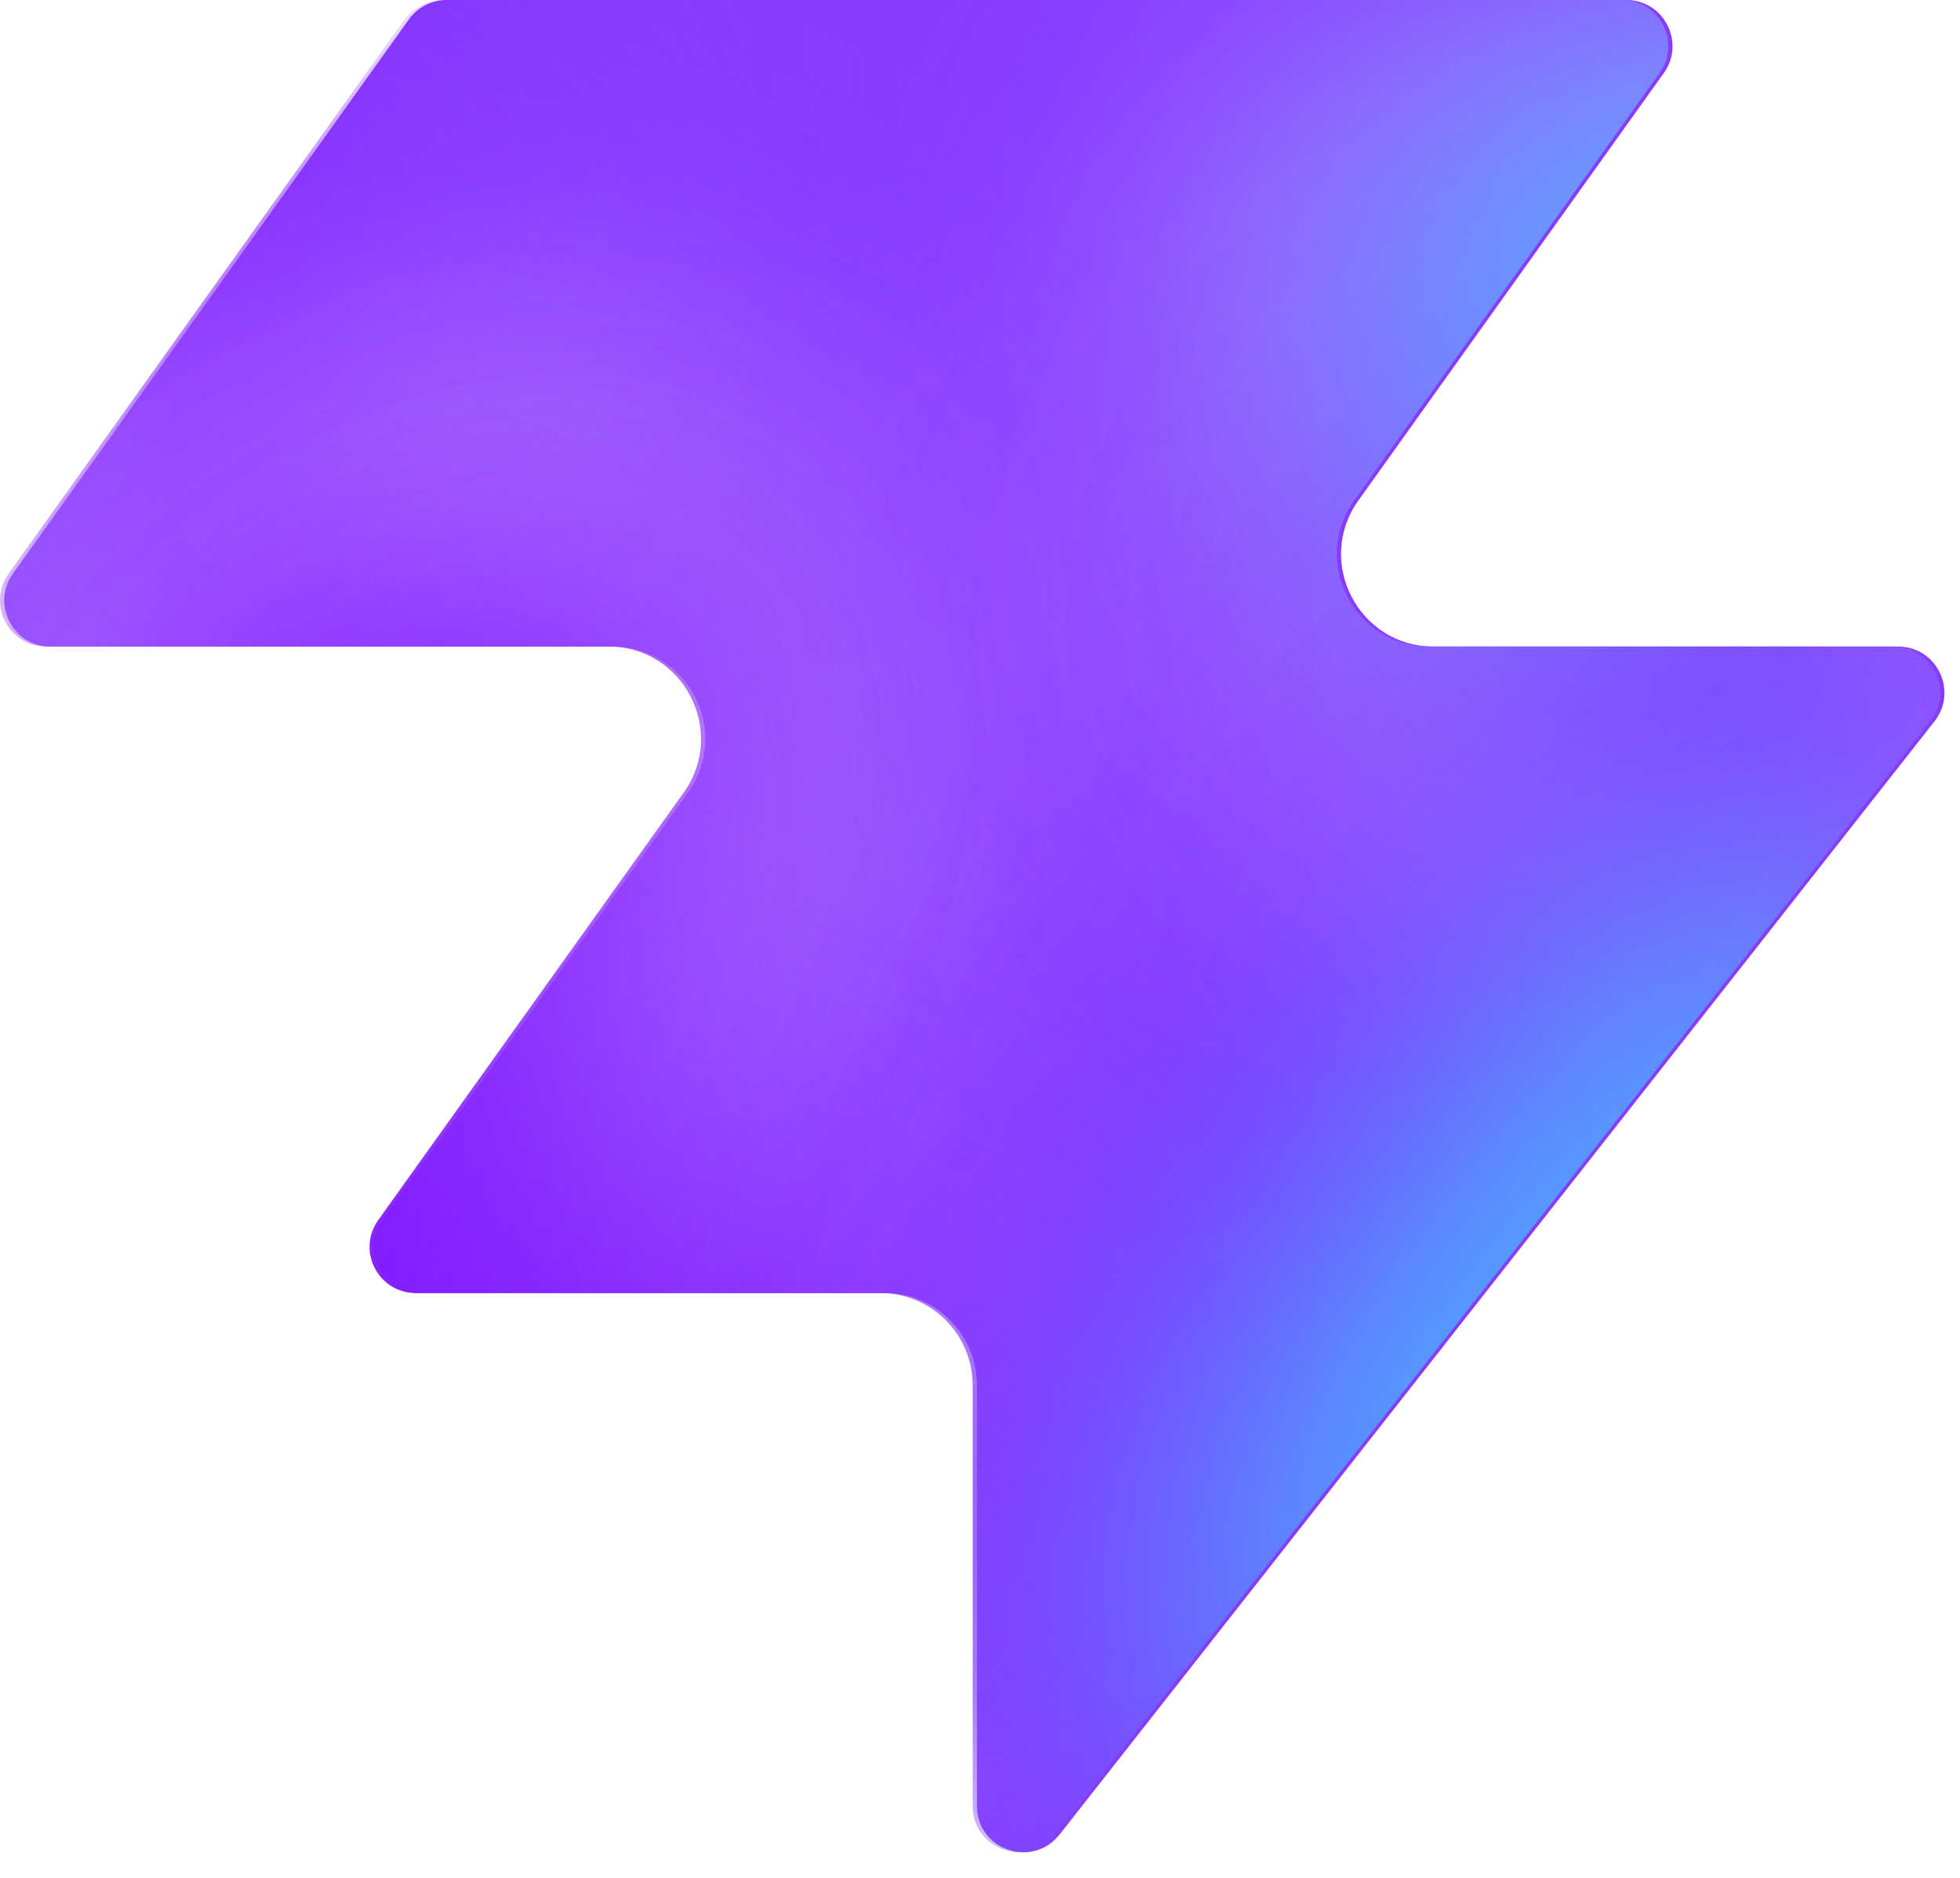
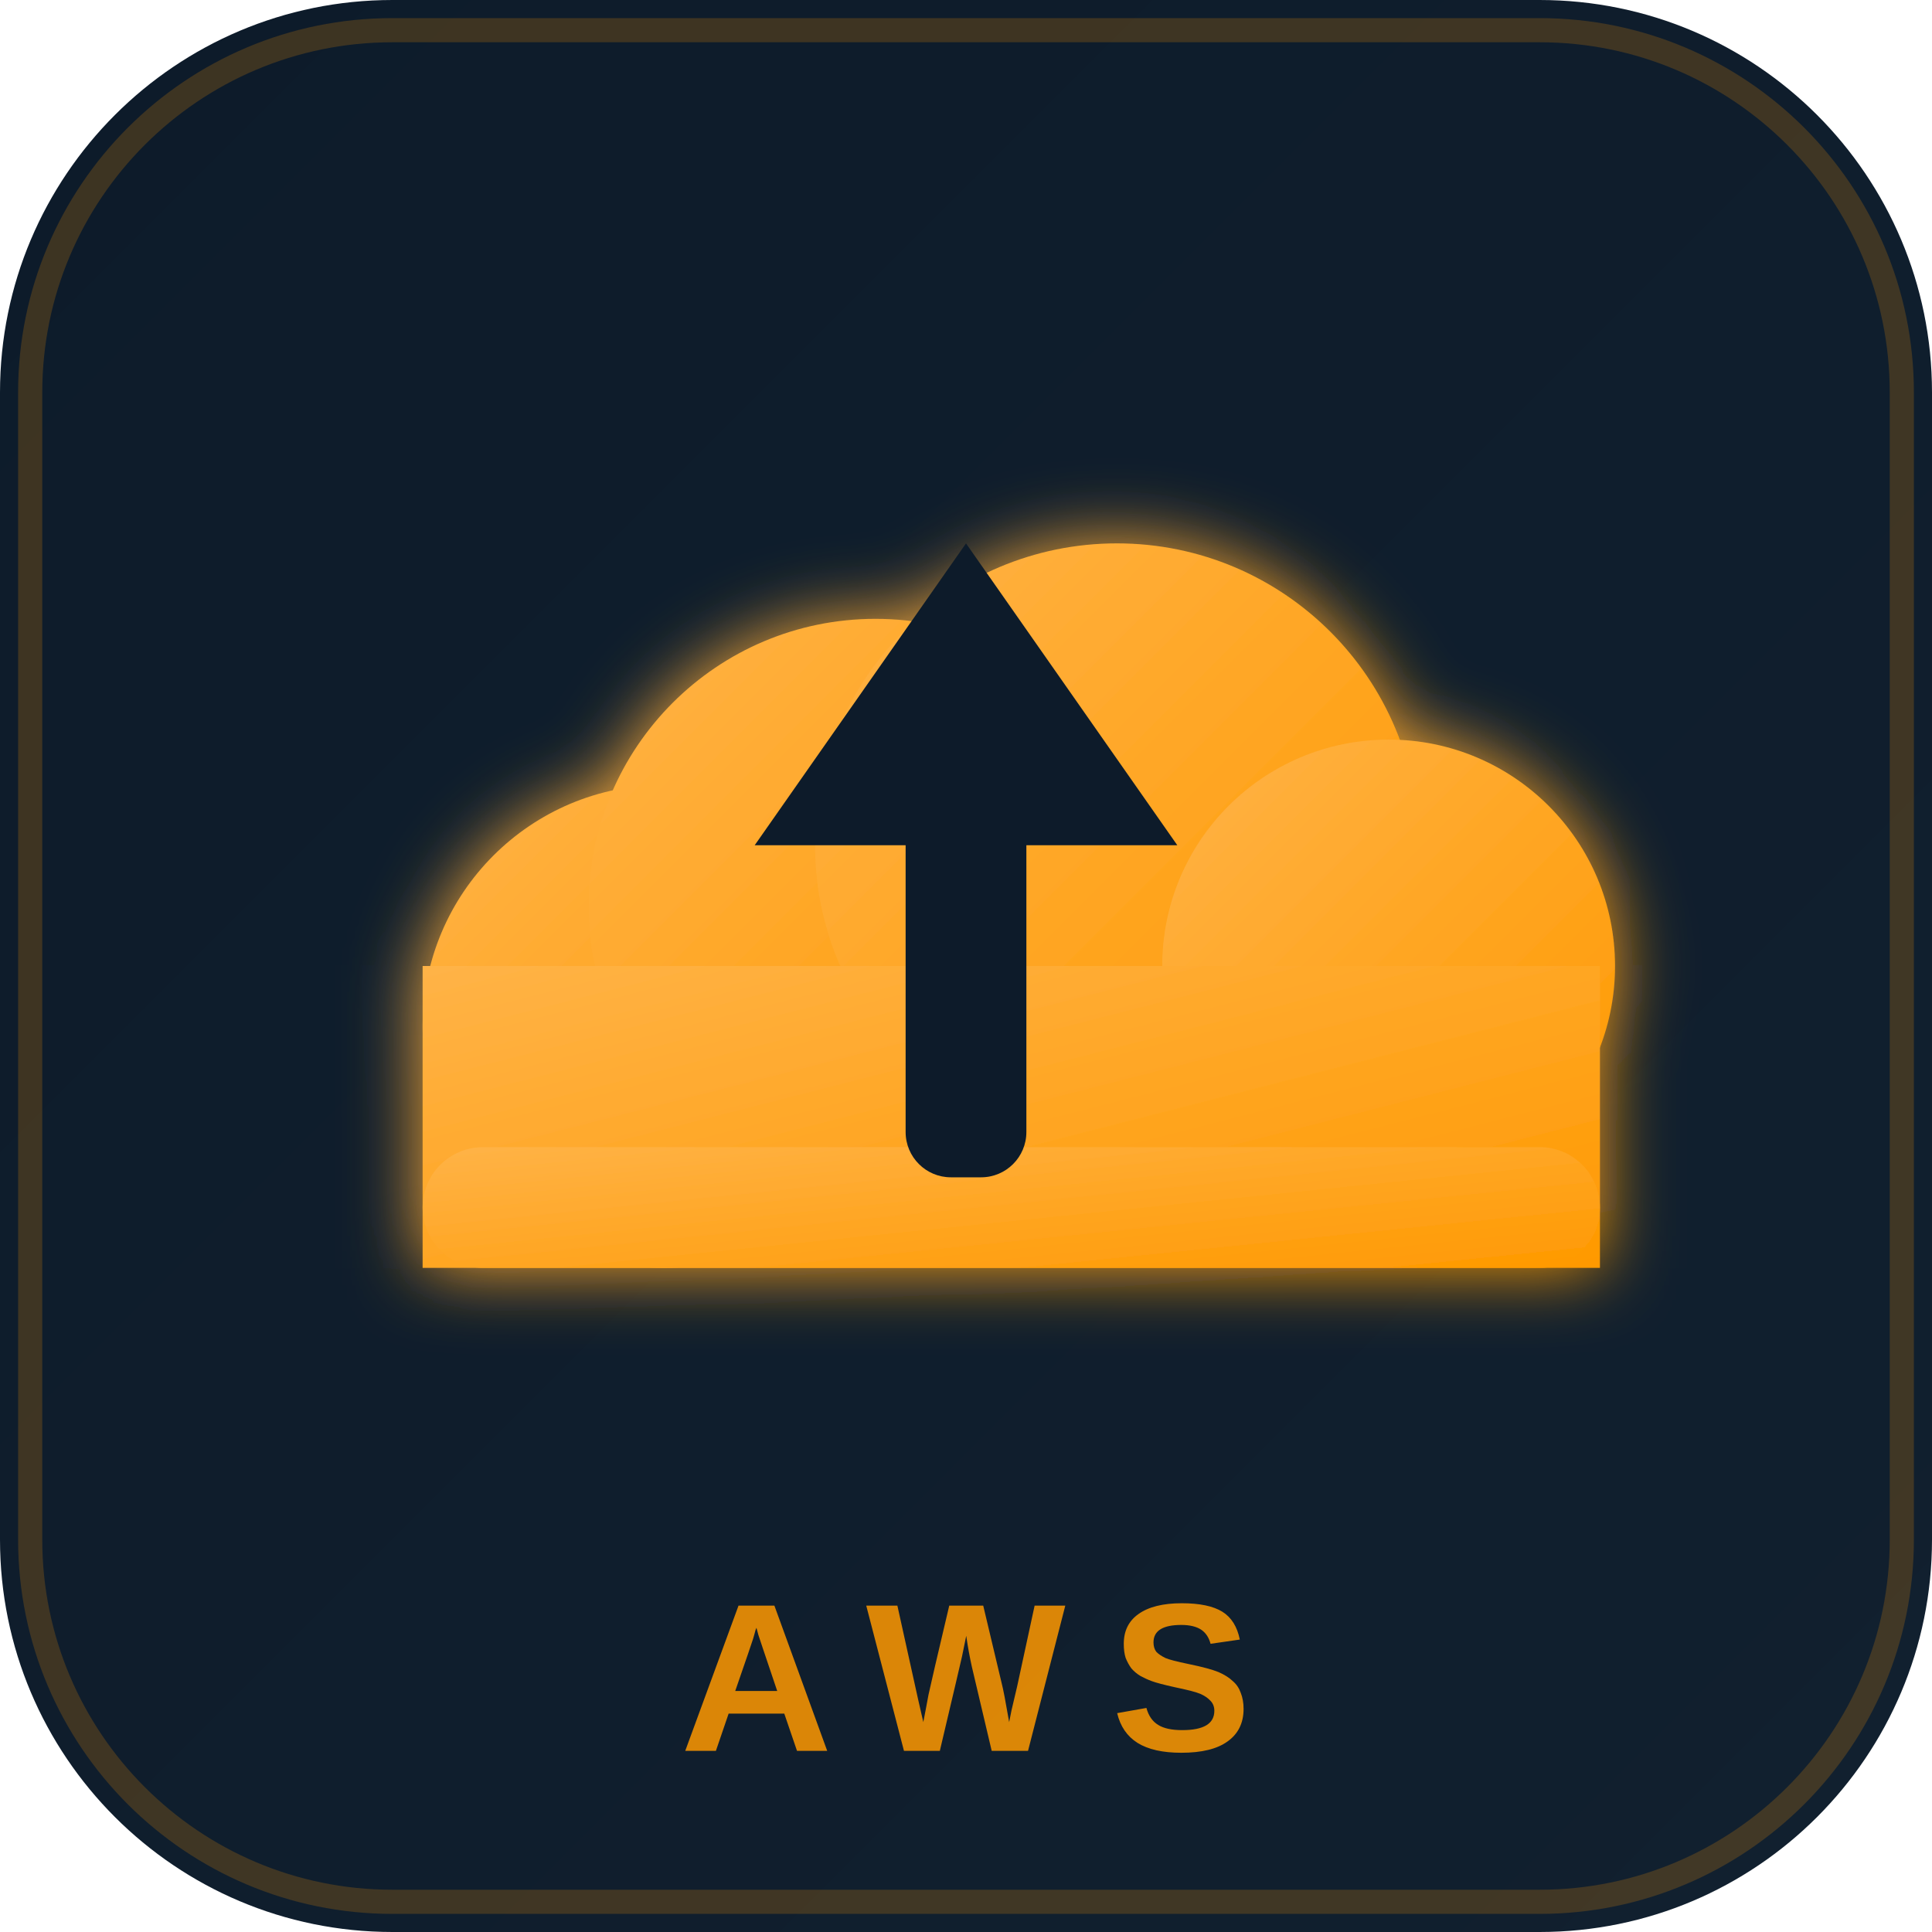
- <svg xmlns="http://www.w3.org/2000/svg" width="48" height="46" fill="none" viewBox="0 0 48 46">
-   <path fill="#863bff" d="M25.946 44.938c-.664.845-2.021.375-2.021-.698V33.937a2.26 2.26 0 0 0-2.262-2.262H10.287c-.92 0-1.456-1.04-.92-1.788l7.48-10.471c1.07-1.497 0-3.578-1.842-3.578H1.237c-.92 0-1.456-1.04-.92-1.788L10.013.474c.214-.297.556-.474.92-.474h28.894c.92 0 1.456 1.04.92 1.788l-7.48 10.471c-1.07 1.498 0 3.579 1.842 3.579h11.377c.943 0 1.473 1.088.89 1.83L25.947 44.94z" style="fill:#863bff;fill:color(display-p3 .525 .23 1);fill-opacity:1" />
-   <mask id="a" width="48" height="46" x="0" y="0" maskUnits="userSpaceOnUse" style="mask-type:alpha">
-     <path fill="#000" d="M25.842 44.938c-.664.844-2.021.375-2.021-.698V33.937a2.26 2.26 0 0 0-2.262-2.262H10.183c-.92 0-1.456-1.04-.92-1.788l7.48-10.471c1.07-1.498 0-3.579-1.842-3.579H1.133c-.92 0-1.456-1.04-.92-1.787L9.91.473c.214-.297.556-.474.92-.474h28.894c.92 0 1.456 1.04.92 1.788l-7.48 10.471c-1.07 1.498 0 3.578 1.842 3.578h11.377c.943 0 1.473 1.088.89 1.832L25.843 44.94z" style="fill:#000;fill-opacity:1" />
-   </mask>
-   <g mask="url(#a)">
-     <g filter="url(#b)">
-       <ellipse cx="5.508" cy="14.704" fill="#ede6ff" rx="5.508" ry="14.704" style="fill:#ede6ff;fill:color(display-p3 .927 .903 1);fill-opacity:1" transform="matrix(.00324 1 1 -.00324 -4.47 31.516)" />
-     </g>
-     <g filter="url(#c)">
-       <ellipse cx="10.399" cy="29.851" fill="#ede6ff" rx="10.399" ry="29.851" style="fill:#ede6ff;fill:color(display-p3 .927 .903 1);fill-opacity:1" transform="matrix(.00324 1 1 -.00324 -39.328 7.883)" />
-     </g>
-     <g filter="url(#d)">
-       <ellipse cx="5.508" cy="30.487" fill="#7e14ff" rx="5.508" ry="30.487" style="fill:#7e14ff;fill:color(display-p3 .492 .077 1);fill-opacity:1" transform="rotate(89.814 -25.913 -14.639)scale(1 -1)" />
-     </g>
-     <g filter="url(#e)">
-       <ellipse cx="5.508" cy="30.599" fill="#7e14ff" rx="5.508" ry="30.599" style="fill:#7e14ff;fill:color(display-p3 .492 .077 1);fill-opacity:1" transform="rotate(89.814 -32.644 -3.334)scale(1 -1)" />
-     </g>
-     <g filter="url(#f)">
-       <ellipse cx="5.508" cy="30.599" fill="#7e14ff" rx="5.508" ry="30.599" style="fill:#7e14ff;fill:color(display-p3 .492 .077 1);fill-opacity:1" transform="matrix(.00324 1 1 -.00324 -34.34 30.47)" />
-     </g>
-     <g filter="url(#g)">
-       <ellipse cx="14.072" cy="22.078" fill="#ede6ff" rx="14.072" ry="22.078" style="fill:#ede6ff;fill:color(display-p3 .927 .903 1);fill-opacity:1" transform="rotate(93.35 24.506 48.493)scale(-1 1)" />
-     </g>
-     <g filter="url(#h)">
-       <ellipse cx="3.47" cy="21.501" fill="#7e14ff" rx="3.47" ry="21.501" style="fill:#7e14ff;fill:color(display-p3 .492 .077 1);fill-opacity:1" transform="rotate(89.009 28.708 47.59)scale(-1 1)" />
-     </g>
-     <g filter="url(#i)">
-       <ellipse cx="3.47" cy="21.501" fill="#7e14ff" rx="3.47" ry="21.501" style="fill:#7e14ff;fill:color(display-p3 .492 .077 1);fill-opacity:1" transform="rotate(89.009 28.708 47.59)scale(-1 1)" />
-     </g>
-     <g filter="url(#j)">
-       <ellipse cx=".387" cy="8.972" fill="#7e14ff" rx="4.407" ry="29.108" style="fill:#7e14ff;fill:color(display-p3 .492 .077 1);fill-opacity:1" transform="rotate(39.51 .387 8.972)" />
-     </g>
-     <g filter="url(#k)">
-       <ellipse cx="47.523" cy="-6.092" fill="#7e14ff" rx="4.407" ry="29.108" style="fill:#7e14ff;fill:color(display-p3 .492 .077 1);fill-opacity:1" transform="rotate(37.892 47.523 -6.092)" />
-     </g>
-     <g filter="url(#l)">
-       <ellipse cx="41.412" cy="6.333" fill="#47bfff" rx="5.971" ry="9.665" style="fill:#47bfff;fill:color(display-p3 .28 .748 1);fill-opacity:1" transform="rotate(37.892 41.412 6.333)" />
-     </g>
-     <g filter="url(#m)">
-       <ellipse cx="-1.879" cy="38.332" fill="#7e14ff" rx="4.407" ry="29.108" style="fill:#7e14ff;fill:color(display-p3 .492 .077 1);fill-opacity:1" transform="rotate(37.892 -1.88 38.332)" />
-     </g>
-     <g filter="url(#n)">
-       <ellipse cx="-1.879" cy="38.332" fill="#7e14ff" rx="4.407" ry="29.108" style="fill:#7e14ff;fill:color(display-p3 .492 .077 1);fill-opacity:1" transform="rotate(37.892 -1.88 38.332)" />
-     </g>
-     <g filter="url(#o)">
-       <ellipse cx="35.651" cy="29.907" fill="#7e14ff" rx="4.407" ry="29.108" style="fill:#7e14ff;fill:color(display-p3 .492 .077 1);fill-opacity:1" transform="rotate(37.892 35.651 29.907)" />
-     </g>
-     <g filter="url(#p)">
-       <ellipse cx="38.418" cy="32.4" fill="#47bfff" rx="5.971" ry="15.297" style="fill:#47bfff;fill:color(display-p3 .28 .748 1);fill-opacity:1" transform="rotate(37.892 38.418 32.4)" />
-     </g>
-   </g>
+ <svg xmlns="http://www.w3.org/2000/svg" viewBox="0 0 64 64" width="64" height="64">
  <defs>
-     <filter id="b" width="60.045" height="41.654" x="-19.77" y="16.149" color-interpolation-filters="sRGB" filterUnits="userSpaceOnUse">
-       <feFlood flood-opacity="0" result="BackgroundImageFix" />
-       <feBlend in="SourceGraphic" in2="BackgroundImageFix" result="shape" />
-       <feGaussianBlur result="effect1_foregroundBlur_2002_17158" stdDeviation="7.659" />
-     </filter>
-     <filter id="c" width="90.34" height="51.437" x="-54.613" y="-7.533" color-interpolation-filters="sRGB" filterUnits="userSpaceOnUse">
-       <feFlood flood-opacity="0" result="BackgroundImageFix" />
-       <feBlend in="SourceGraphic" in2="BackgroundImageFix" result="shape" />
-       <feGaussianBlur result="effect1_foregroundBlur_2002_17158" stdDeviation="7.659" />
-     </filter>
-     <filter id="d" width="79.355" height="29.4" x="-49.64" y="2.03" color-interpolation-filters="sRGB" filterUnits="userSpaceOnUse">
-       <feFlood flood-opacity="0" result="BackgroundImageFix" />
-       <feBlend in="SourceGraphic" in2="BackgroundImageFix" result="shape" />
-       <feGaussianBlur result="effect1_foregroundBlur_2002_17158" stdDeviation="4.596" />
-     </filter>
-     <filter id="e" width="79.579" height="29.4" x="-45.045" y="20.029" color-interpolation-filters="sRGB" filterUnits="userSpaceOnUse">
-       <feFlood flood-opacity="0" result="BackgroundImageFix" />
-       <feBlend in="SourceGraphic" in2="BackgroundImageFix" result="shape" />
-       <feGaussianBlur result="effect1_foregroundBlur_2002_17158" stdDeviation="4.596" />
-     </filter>
-     <filter id="f" width="79.579" height="29.4" x="-43.513" y="21.178" color-interpolation-filters="sRGB" filterUnits="userSpaceOnUse">
-       <feFlood flood-opacity="0" result="BackgroundImageFix" />
-       <feBlend in="SourceGraphic" in2="BackgroundImageFix" result="shape" />
-       <feGaussianBlur result="effect1_foregroundBlur_2002_17158" stdDeviation="4.596" />
-     </filter>
-     <filter id="g" width="74.749" height="58.852" x="15.756" y="-17.901" color-interpolation-filters="sRGB" filterUnits="userSpaceOnUse">
-       <feFlood flood-opacity="0" result="BackgroundImageFix" />
-       <feBlend in="SourceGraphic" in2="BackgroundImageFix" result="shape" />
-       <feGaussianBlur result="effect1_foregroundBlur_2002_17158" stdDeviation="7.659" />
-     </filter>
-     <filter id="h" width="61.377" height="25.362" x="23.548" y="2.284" color-interpolation-filters="sRGB" filterUnits="userSpaceOnUse">
-       <feFlood flood-opacity="0" result="BackgroundImageFix" />
-       <feBlend in="SourceGraphic" in2="BackgroundImageFix" result="shape" />
-       <feGaussianBlur result="effect1_foregroundBlur_2002_17158" stdDeviation="4.596" />
-     </filter>
-     <filter id="i" width="61.377" height="25.362" x="23.548" y="2.284" color-interpolation-filters="sRGB" filterUnits="userSpaceOnUse">
-       <feFlood flood-opacity="0" result="BackgroundImageFix" />
-       <feBlend in="SourceGraphic" in2="BackgroundImageFix" result="shape" />
-       <feGaussianBlur result="effect1_foregroundBlur_2002_17158" stdDeviation="4.596" />
-     </filter>
-     <filter id="j" width="56.045" height="63.649" x="-27.636" y="-22.853" color-interpolation-filters="sRGB" filterUnits="userSpaceOnUse">
-       <feFlood flood-opacity="0" result="BackgroundImageFix" />
-       <feBlend in="SourceGraphic" in2="BackgroundImageFix" result="shape" />
-       <feGaussianBlur result="effect1_foregroundBlur_2002_17158" stdDeviation="4.596" />
-     </filter>
-     <filter id="k" width="54.814" height="64.646" x="20.116" y="-38.415" color-interpolation-filters="sRGB" filterUnits="userSpaceOnUse">
-       <feFlood flood-opacity="0" result="BackgroundImageFix" />
-       <feBlend in="SourceGraphic" in2="BackgroundImageFix" result="shape" />
-       <feGaussianBlur result="effect1_foregroundBlur_2002_17158" stdDeviation="4.596" />
-     </filter>
-     <filter id="l" width="33.541" height="35.313" x="24.641" y="-11.323" color-interpolation-filters="sRGB" filterUnits="userSpaceOnUse">
-       <feFlood flood-opacity="0" result="BackgroundImageFix" />
-       <feBlend in="SourceGraphic" in2="BackgroundImageFix" result="shape" />
-       <feGaussianBlur result="effect1_foregroundBlur_2002_17158" stdDeviation="4.596" />
-     </filter>
-     <filter id="m" width="54.814" height="64.646" x="-29.286" y="6.009" color-interpolation-filters="sRGB" filterUnits="userSpaceOnUse">
-       <feFlood flood-opacity="0" result="BackgroundImageFix" />
-       <feBlend in="SourceGraphic" in2="BackgroundImageFix" result="shape" />
-       <feGaussianBlur result="effect1_foregroundBlur_2002_17158" stdDeviation="4.596" />
-     </filter>
-     <filter id="n" width="54.814" height="64.646" x="-29.286" y="6.009" color-interpolation-filters="sRGB" filterUnits="userSpaceOnUse">
-       <feFlood flood-opacity="0" result="BackgroundImageFix" />
-       <feBlend in="SourceGraphic" in2="BackgroundImageFix" result="shape" />
-       <feGaussianBlur result="effect1_foregroundBlur_2002_17158" stdDeviation="4.596" />
-     </filter>
-     <filter id="o" width="54.814" height="64.646" x="8.244" y="-2.416" color-interpolation-filters="sRGB" filterUnits="userSpaceOnUse">
-       <feFlood flood-opacity="0" result="BackgroundImageFix" />
-       <feBlend in="SourceGraphic" in2="BackgroundImageFix" result="shape" />
-       <feGaussianBlur result="effect1_foregroundBlur_2002_17158" stdDeviation="4.596" />
-     </filter>
-     <filter id="p" width="39.409" height="43.623" x="18.713" y="10.588" color-interpolation-filters="sRGB" filterUnits="userSpaceOnUse">
-       <feFlood flood-opacity="0" result="BackgroundImageFix" />
-       <feBlend in="SourceGraphic" in2="BackgroundImageFix" result="shape" />
-       <feGaussianBlur result="effect1_foregroundBlur_2002_17158" stdDeviation="4.596" />
+     <linearGradient id="bgGrad" x1="0%" y1="0%" x2="100%" y2="100%">
+       <stop offset="0%" stop-color="#0d1b2a" />
+       <stop offset="100%" stop-color="#11202f" />
+     </linearGradient>
+     <linearGradient id="cloudGrad" x1="0%" y1="0%" x2="100%" y2="100%">
+       <stop offset="0%" stop-color="#FFB347" />
+       <stop offset="100%" stop-color="#FF9900" />
+     </linearGradient>
+     <filter id="softGlow" x="-20%" y="-20%" width="140%" height="140%">
+       <feGaussianBlur in="SourceGraphic" stdDeviation="1.2" result="blur" />
+       <feComposite in="SourceGraphic" in2="blur" operator="over" />
    </filter>
  </defs>
+   <rect width="64" height="64" rx="13" ry="13" fill="url(#bgGrad)" />
+   <rect x="1" y="1" width="62" height="62" rx="12" ry="12" fill="none" stroke="#FF9900" stroke-width="0.8" stroke-opacity="0.2" />
+   <g filter="url(#softGlow)">
+     <circle cx="22" cy="34" r="8" fill="url(#cloudGrad)" />
+     <circle cx="29" cy="30" r="9.5" fill="url(#cloudGrad)" />
+     <circle cx="37" cy="28" r="10" fill="url(#cloudGrad)" />
+     <circle cx="46" cy="32" r="7.5" fill="url(#cloudGrad)" />
+     <rect x="14" y="32" width="39" height="10" rx="0" fill="url(#cloudGrad)" />
+     <rect x="14" y="38" width="39" height="4" rx="2" fill="url(#cloudGrad)" />
+   </g>
+   <rect x="30" y="26" width="4" height="13" rx="1.5" fill="#0d1b2a" />
+   <polygon points="32,18 25,28 39,28" fill="#0d1b2a" />
+   <text x="32" y="58" font-family="'Arial', 'Helvetica', sans-serif" font-size="7" font-weight="800" text-anchor="middle" letter-spacing="1.5" fill="#FF9900" opacity="0.85">AWS</text>
</svg>
